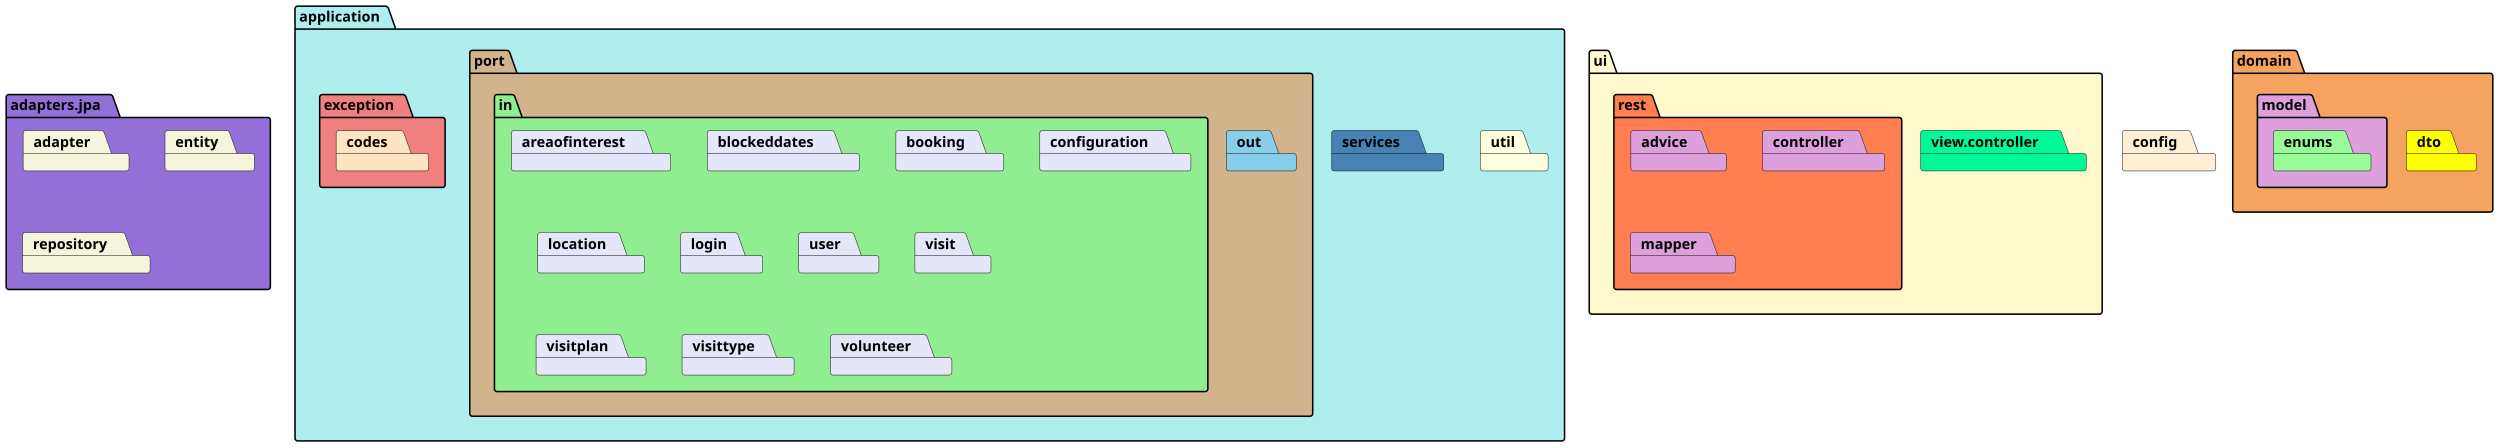
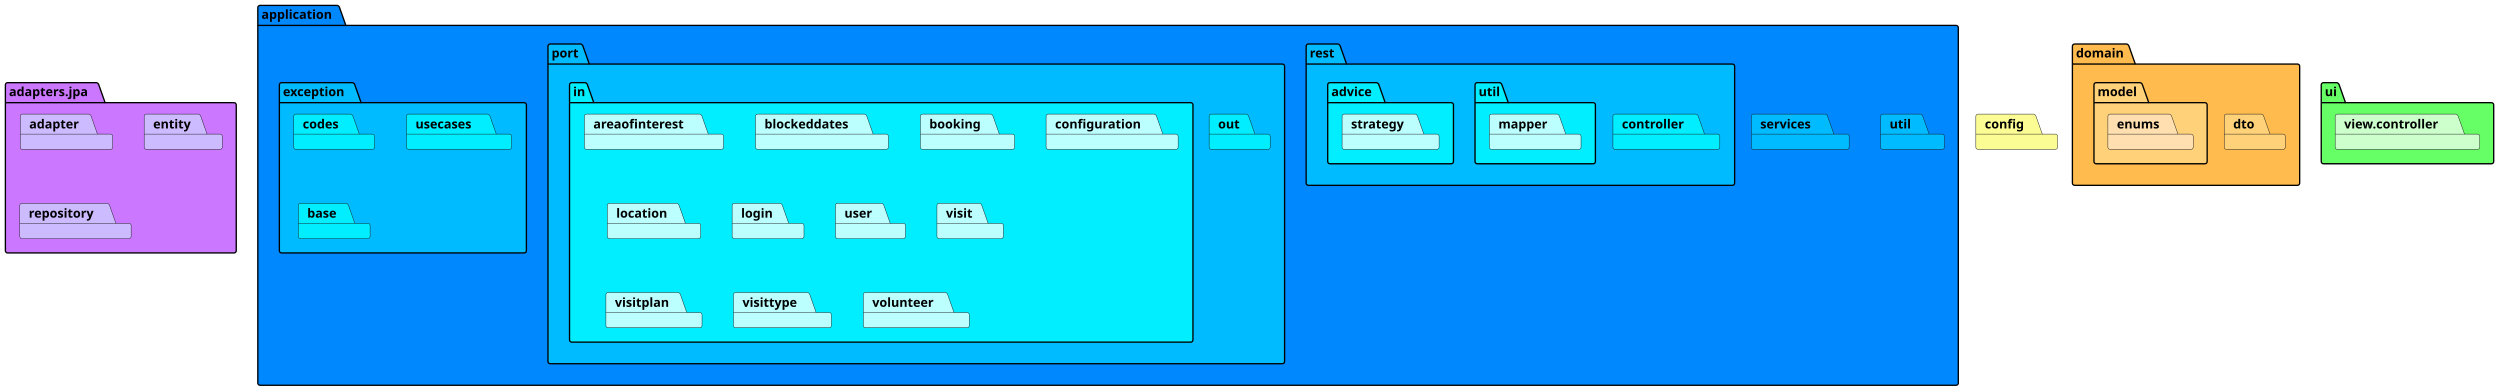
- <svg xmlns="http://www.w3.org/2000/svg" contentStyleType="text/css" height="435px" preserveAspectRatio="none" style="width:2432px;height:435px;background:#FFFFFF;" version="1.1" viewBox="0 0 2432 435" width="2432px" zoomAndPan="magnify">
+ <svg xmlns="http://www.w3.org/2000/svg" contentStyleType="text/css" height="435px" preserveAspectRatio="none" style="width:2783px;height:435px;background:#FFFFFF;" version="1.1" viewBox="0 0 2783 435" width="2783px" zoomAndPan="magnify">
  <defs />
  <g>
    <g id="cluster_adapters.jpa">
-       <path d="M8.5,92 L107.5,92 A3.75,3.75 0 0 1 110,94.5 L117,114.297 L260.5,114.297 A2.5,2.5 0 0 1 263,116.797 L263,279.09 A2.5,2.5 0 0 1 260.5,281.59 L8.5,281.59 A2.5,2.5 0 0 1 6,279.09 L6,94.5 A2.5,2.5 0 0 1 8.5,92 " fill="#9370D8" style="stroke:#000000;stroke-width:1.5;" />
+       <path d="M8.5,92 L107.5,92 A3.75,3.75 0 0 1 110,94.5 L117,114.297 L260.5,114.297 A2.5,2.5 0 0 1 263,116.797 L263,279.09 A2.5,2.5 0 0 1 260.5,281.59 L8.5,281.59 A2.5,2.5 0 0 1 6,279.09 L6,94.5 A2.5,2.5 0 0 1 8.5,92 " fill="#CC77FF" style="stroke:#000000;stroke-width:1.5;" />
      <line style="stroke:#000000;stroke-width:1.5;" x1="6" x2="117" y1="114.297" y2="114.297" />
      <text fill="#000000" font-family="sans-serif" font-size="14" font-weight="bold" lengthAdjust="spacing" textLength="98" x="10" y="106.995">adapters.jpa</text>
    </g>
    <g id="cluster_application">
-       <path d="M289.5,6 L375.5,6 A3.75,3.75 0 0 1 378,8.5 L385,28.297 L1519.5,28.297 A2.5,2.5 0 0 1 1522,30.797 L1522,426.39 A2.5,2.5 0 0 1 1519.5,428.89 L289.5,428.89 A2.5,2.5 0 0 1 287,426.39 L287,8.5 A2.5,2.5 0 0 1 289.5,6 " fill="#AFEEEE" style="stroke:#000000;stroke-width:1.5;" />
+       <path d="M289.5,6 L375.5,6 A3.75,3.75 0 0 1 378,8.5 L385,28.297 L2177.5,28.297 A2.5,2.5 0 0 1 2180,30.797 L2180,426.39 A2.5,2.5 0 0 1 2177.5,428.89 L289.5,428.89 A2.5,2.5 0 0 1 287,426.39 L287,8.5 A2.5,2.5 0 0 1 289.5,6 " fill="#0088FF" style="stroke:#000000;stroke-width:1.5;" />
      <line style="stroke:#000000;stroke-width:1.5;" x1="287" x2="385" y1="28.297" y2="28.297" />
      <text fill="#000000" font-family="sans-serif" font-size="14" font-weight="bold" lengthAdjust="spacing" textLength="85" x="291" y="20.995">application</text>
    </g>
    <g id="cluster_exception">
-       <path d="M313.5,92 L392.5,92 A3.75,3.75 0 0 1 395,94.5 L402,114.297 L430.5,114.297 A2.5,2.5 0 0 1 433,116.797 L433,179.8 A2.5,2.5 0 0 1 430.5,182.3 L313.5,182.3 A2.5,2.5 0 0 1 311,179.8 L311,94.5 A2.5,2.5 0 0 1 313.5,92 " fill="#F08080" style="stroke:#000000;stroke-width:1.5;" />
+       <path d="M313.5,92 L392.5,92 A3.75,3.75 0 0 1 395,94.5 L402,114.297 L583.5,114.297 A2.5,2.5 0 0 1 586,116.797 L586,279.09 A2.5,2.5 0 0 1 583.5,281.59 L313.5,281.59 A2.5,2.5 0 0 1 311,279.09 L311,94.5 A2.5,2.5 0 0 1 313.5,92 " fill="#00BBFF" style="stroke:#000000;stroke-width:1.5;" />
      <line style="stroke:#000000;stroke-width:1.5;" x1="311" x2="402" y1="114.297" y2="114.297" />
      <text fill="#000000" font-family="sans-serif" font-size="14" font-weight="bold" lengthAdjust="spacing" textLength="78" x="315" y="106.995">exception</text>
    </g>
    <g id="cluster_port">
-       <path d="M459.5,49 L493.5,49 A3.75,3.75 0 0 1 496,51.5 L503,71.297 L1274.5,71.297 A2.5,2.5 0 0 1 1277,73.797 L1277,402.39 A2.5,2.5 0 0 1 1274.5,404.89 L459.5,404.89 A2.5,2.5 0 0 1 457,402.39 L457,51.5 A2.5,2.5 0 0 1 459.5,49 " fill="#D2B48C" style="stroke:#000000;stroke-width:1.5;" />
-       <line style="stroke:#000000;stroke-width:1.5;" x1="457" x2="503" y1="71.297" y2="71.297" />
-       <text fill="#000000" font-family="sans-serif" font-size="14" font-weight="bold" lengthAdjust="spacing" textLength="33" x="461" y="63.995">port</text>
+       <path d="M612.5,49 L646.5,49 A3.75,3.75 0 0 1 649,51.5 L656,71.297 L1427.5,71.297 A2.5,2.5 0 0 1 1430,73.797 L1430,402.39 A2.5,2.5 0 0 1 1427.5,404.89 L612.5,404.89 A2.5,2.5 0 0 1 610,402.39 L610,51.5 A2.5,2.5 0 0 1 612.5,49 " fill="#00BBFF" style="stroke:#000000;stroke-width:1.5;" />
+       <line style="stroke:#000000;stroke-width:1.5;" x1="610" x2="656" y1="71.297" y2="71.297" />
+       <text fill="#000000" font-family="sans-serif" font-size="14" font-weight="bold" lengthAdjust="spacing" textLength="33" x="614" y="63.995">port</text>
    </g>
    <g id="cluster_in">
-       <path d="M483.5,92 L498.5,92 A3.75,3.75 0 0 1 501,94.5 L508,114.297 L1172.5,114.297 A2.5,2.5 0 0 1 1175,116.797 L1175,378.39 A2.5,2.5 0 0 1 1172.5,380.89 L483.5,380.89 A2.5,2.5 0 0 1 481,378.39 L481,94.5 A2.5,2.5 0 0 1 483.5,92 " fill="#90EE90" style="stroke:#000000;stroke-width:1.5;" />
-       <line style="stroke:#000000;stroke-width:1.5;" x1="481" x2="508" y1="114.297" y2="114.297" />
-       <text fill="#000000" font-family="sans-serif" font-size="14" font-weight="bold" lengthAdjust="spacing" textLength="14" x="485" y="106.995">in</text>
+       <path d="M636.5,92 L651.5,92 A3.75,3.75 0 0 1 654,94.5 L661,114.297 L1325.5,114.297 A2.5,2.5 0 0 1 1328,116.797 L1328,378.39 A2.5,2.5 0 0 1 1325.5,380.89 L636.5,380.89 A2.5,2.5 0 0 1 634,378.39 L634,94.5 A2.5,2.5 0 0 1 636.5,92 " fill="#00EEFF" style="stroke:#000000;stroke-width:1.5;" />
+       <line style="stroke:#000000;stroke-width:1.5;" x1="634" x2="661" y1="114.297" y2="114.297" />
+       <text fill="#000000" font-family="sans-serif" font-size="14" font-weight="bold" lengthAdjust="spacing" textLength="14" x="638" y="106.995">in</text>
+     </g>
+     <g id="cluster_rest">
+       <path d="M1456.5,49 L1489.5,49 A3.75,3.75 0 0 1 1492,51.5 L1499,71.297 L1928.5,71.297 A2.5,2.5 0 0 1 1931,73.797 L1931,203.8 A2.5,2.5 0 0 1 1928.5,206.3 L1456.5,206.3 A2.5,2.5 0 0 1 1454,203.8 L1454,51.5 A2.5,2.5 0 0 1 1456.5,49 " fill="#00BBFF" style="stroke:#000000;stroke-width:1.5;" />
+       <line style="stroke:#000000;stroke-width:1.5;" x1="1454" x2="1499" y1="71.297" y2="71.297" />
+       <text fill="#000000" font-family="sans-serif" font-size="14" font-weight="bold" lengthAdjust="spacing" textLength="32" x="1458" y="63.995">rest</text>
+     </g>
+     <g id="cluster_advice">
+       <path d="M1480.5,92 L1532.5,92 A3.75,3.75 0 0 1 1535,94.5 L1542,114.297 L1615.5,114.297 A2.5,2.5 0 0 1 1618,116.797 L1618,179.8 A2.5,2.5 0 0 1 1615.5,182.3 L1480.5,182.3 A2.5,2.5 0 0 1 1478,179.8 L1478,94.5 A2.5,2.5 0 0 1 1480.5,92 " fill="#00EEFF" style="stroke:#000000;stroke-width:1.5;" />
+       <line style="stroke:#000000;stroke-width:1.5;" x1="1478" x2="1542" y1="114.297" y2="114.297" />
+       <text fill="#000000" font-family="sans-serif" font-size="14" font-weight="bold" lengthAdjust="spacing" textLength="51" x="1482" y="106.995">advice</text>
+     </g>
+     <g id="cluster_util">
+       <path d="M1644.5,92 L1669.5,92 A3.75,3.75 0 0 1 1672,94.5 L1679,114.297 L1773.5,114.297 A2.5,2.5 0 0 1 1776,116.797 L1776,179.8 A2.5,2.5 0 0 1 1773.5,182.3 L1644.5,182.3 A2.5,2.5 0 0 1 1642,179.8 L1642,94.5 A2.5,2.5 0 0 1 1644.5,92 " fill="#00EEFF" style="stroke:#000000;stroke-width:1.5;" />
+       <line style="stroke:#000000;stroke-width:1.5;" x1="1642" x2="1679" y1="114.297" y2="114.297" />
+       <text fill="#000000" font-family="sans-serif" font-size="14" font-weight="bold" lengthAdjust="spacing" textLength="24" x="1646" y="106.995">util</text>
    </g>
    <g id="cluster_domain">
-       <path d="M2174.5,49 L2232.5,49 A3.75,3.75 0 0 1 2235,51.5 L2242,71.297 L2422.5,71.297 A2.5,2.5 0 0 1 2425,73.797 L2425,203.8 A2.5,2.5 0 0 1 2422.5,206.3 L2174.5,206.3 A2.5,2.5 0 0 1 2172,203.8 L2172,51.5 A2.5,2.5 0 0 1 2174.5,49 " fill="#F4A460" style="stroke:#000000;stroke-width:1.5;" />
-       <line style="stroke:#000000;stroke-width:1.5;" x1="2172" x2="2242" y1="71.297" y2="71.297" />
-       <text fill="#000000" font-family="sans-serif" font-size="14" font-weight="bold" lengthAdjust="spacing" textLength="57" x="2176" y="63.995">domain</text>
+       <path d="M2309.5,49 L2367.5,49 A3.75,3.75 0 0 1 2370,51.5 L2377,71.297 L2557.5,71.297 A2.5,2.5 0 0 1 2560,73.797 L2560,203.8 A2.5,2.5 0 0 1 2557.5,206.3 L2309.5,206.3 A2.5,2.5 0 0 1 2307,203.8 L2307,51.5 A2.5,2.5 0 0 1 2309.5,49 " fill="#FFBB4D" style="stroke:#000000;stroke-width:1.5;" />
+       <line style="stroke:#000000;stroke-width:1.5;" x1="2307" x2="2377" y1="71.297" y2="71.297" />
+       <text fill="#000000" font-family="sans-serif" font-size="14" font-weight="bold" lengthAdjust="spacing" textLength="57" x="2311" y="63.995">domain</text>
    </g>
    <g id="cluster_model">
-       <path d="M2198.5,92 L2247.5,92 A3.75,3.75 0 0 1 2250,94.5 L2257,114.297 L2319.5,114.297 A2.5,2.5 0 0 1 2322,116.797 L2322,179.8 A2.5,2.5 0 0 1 2319.5,182.3 L2198.5,182.3 A2.5,2.5 0 0 1 2196,179.8 L2196,94.5 A2.5,2.5 0 0 1 2198.5,92 " fill="#DDA0DD" style="stroke:#000000;stroke-width:1.5;" />
-       <line style="stroke:#000000;stroke-width:1.5;" x1="2196" x2="2257" y1="114.297" y2="114.297" />
-       <text fill="#000000" font-family="sans-serif" font-size="14" font-weight="bold" lengthAdjust="spacing" textLength="48" x="2200" y="106.995">model</text>
+       <path d="M2333.5,92 L2382.5,92 A3.75,3.75 0 0 1 2385,94.5 L2392,114.297 L2454.5,114.297 A2.5,2.5 0 0 1 2457,116.797 L2457,179.8 A2.5,2.5 0 0 1 2454.5,182.3 L2333.5,182.3 A2.5,2.5 0 0 1 2331,179.8 L2331,94.5 A2.5,2.5 0 0 1 2333.5,92 " fill="#FFD179" style="stroke:#000000;stroke-width:1.5;" />
+       <line style="stroke:#000000;stroke-width:1.5;" x1="2331" x2="2392" y1="114.297" y2="114.297" />
+       <text fill="#000000" font-family="sans-serif" font-size="14" font-weight="bold" lengthAdjust="spacing" textLength="48" x="2335" y="106.995">model</text>
    </g>
    <g id="cluster_ui">
-       <path d="M1548.5,49 L1563.5,49 A3.75,3.75 0 0 1 1566,51.5 L1573,71.297 L2042.5,71.297 A2.5,2.5 0 0 1 2045,73.797 L2045,303.09 A2.5,2.5 0 0 1 2042.5,305.59 L1548.5,305.59 A2.5,2.5 0 0 1 1546,303.09 L1546,51.5 A2.5,2.5 0 0 1 1548.5,49 " fill="#FFFACD" style="stroke:#000000;stroke-width:1.5;" />
-       <line style="stroke:#000000;stroke-width:1.5;" x1="1546" x2="1573" y1="71.297" y2="71.297" />
-       <text fill="#000000" font-family="sans-serif" font-size="14" font-weight="bold" lengthAdjust="spacing" textLength="14" x="1550" y="63.995">ui</text>
-     </g>
-     <g id="cluster_rest">
-       <path d="M1572.5,92 L1605.5,92 A3.75,3.75 0 0 1 1608,94.5 L1615,114.297 L1847.5,114.297 A2.5,2.5 0 0 1 1850,116.797 L1850,279.09 A2.5,2.5 0 0 1 1847.5,281.59 L1572.5,281.59 A2.5,2.5 0 0 1 1570,279.09 L1570,94.5 A2.5,2.5 0 0 1 1572.5,92 " fill="#FF7F50" style="stroke:#000000;stroke-width:1.5;" />
-       <line style="stroke:#000000;stroke-width:1.5;" x1="1570" x2="1615" y1="114.297" y2="114.297" />
-       <text fill="#000000" font-family="sans-serif" font-size="14" font-weight="bold" lengthAdjust="spacing" textLength="32" x="1574" y="106.995">rest</text>
+       <path d="M2586.5,92 L2601.5,92 A3.75,3.75 0 0 1 2604,94.5 L2611,114.297 L2773.5,114.297 A2.5,2.5 0 0 1 2776,116.797 L2776,179.8 A2.5,2.5 0 0 1 2773.5,182.3 L2586.5,182.3 A2.5,2.5 0 0 1 2584,179.8 L2584,94.5 A2.5,2.5 0 0 1 2586.5,92 " fill="#66FF66" style="stroke:#000000;stroke-width:1.5;" />
+       <line style="stroke:#000000;stroke-width:1.5;" x1="2584" x2="2611" y1="114.297" y2="114.297" />
+       <text fill="#000000" font-family="sans-serif" font-size="14" font-weight="bold" lengthAdjust="spacing" textLength="14" x="2588" y="106.995">ui</text>
    </g>
    <g id="elem_adapter">
-       <path d="M25,127 L99,127 A3.75,3.75 0 0 1 101.5,129.5 L108.5,149.297 L123,149.297 A2.5,2.5 0 0 1 125.5,151.797 L125.5,163.797 A2.5,2.5 0 0 1 123,166.297 L25,166.297 A2.5,2.5 0 0 1 22.5,163.797 L22.5,129.5 A2.5,2.5 0 0 1 25,127 " fill="#F5F5DC" style="stroke:#181818;stroke-width:0.5;" />
+       <path d="M25,127 L99,127 A3.75,3.75 0 0 1 101.5,129.5 L108.5,149.297 L123,149.297 A2.5,2.5 0 0 1 125.5,151.797 L125.5,163.797 A2.5,2.5 0 0 1 123,166.297 L25,166.297 A2.5,2.5 0 0 1 22.5,163.797 L22.5,129.5 A2.5,2.5 0 0 1 25,127 " fill="#CCBBFF" style="stroke:#181818;stroke-width:0.5;" />
      <line style="stroke:#181818;stroke-width:0.5;" x1="22.5" x2="108.5" y1="149.297" y2="149.297" />
      <text fill="#000000" font-family="sans-serif" font-size="14" font-weight="bold" lengthAdjust="spacing" textLength="61" x="32.5" y="142.995">adapter</text>
    </g>
    <g id="elem_entity">
-       <path d="M163,127 L221,127 A3.75,3.75 0 0 1 223.5,129.5 L230.5,149.297 L245,149.297 A2.5,2.5 0 0 1 247.5,151.797 L247.5,163.797 A2.5,2.5 0 0 1 245,166.297 L163,166.297 A2.5,2.5 0 0 1 160.5,163.797 L160.5,129.5 A2.5,2.5 0 0 1 163,127 " fill="#F5F5DC" style="stroke:#181818;stroke-width:0.5;" />
+       <path d="M163,127 L221,127 A3.75,3.75 0 0 1 223.5,129.5 L230.5,149.297 L245,149.297 A2.5,2.5 0 0 1 247.5,151.797 L247.5,163.797 A2.5,2.5 0 0 1 245,166.297 L163,166.297 A2.5,2.5 0 0 1 160.5,163.797 L160.5,129.5 A2.5,2.5 0 0 1 163,127 " fill="#CCBBFF" style="stroke:#181818;stroke-width:0.5;" />
      <line style="stroke:#181818;stroke-width:0.5;" x1="160.5" x2="230.5" y1="149.297" y2="149.297" />
      <text fill="#000000" font-family="sans-serif" font-size="14" font-weight="bold" lengthAdjust="spacing" textLength="45" x="170.5" y="142.995">entity</text>
    </g>
    <g id="elem_repository">
-       <path d="M24.5,226.3 L119.5,226.3 A3.75,3.75 0 0 1 122,228.8 L129,248.597 L143.5,248.597 A2.5,2.5 0 0 1 146,251.097 L146,263.097 A2.5,2.5 0 0 1 143.5,265.597 L24.5,265.597 A2.5,2.5 0 0 1 22,263.097 L22,228.8 A2.5,2.5 0 0 1 24.5,226.3 " fill="#F5F5DC" style="stroke:#181818;stroke-width:0.5;" />
+       <path d="M24.5,226.3 L119.5,226.3 A3.75,3.75 0 0 1 122,228.8 L129,248.597 L143.5,248.597 A2.5,2.5 0 0 1 146,251.097 L146,263.097 A2.5,2.5 0 0 1 143.5,265.597 L24.5,265.597 A2.5,2.5 0 0 1 22,263.097 L22,228.8 A2.5,2.5 0 0 1 24.5,226.3 " fill="#CCBBFF" style="stroke:#181818;stroke-width:0.5;" />
      <line style="stroke:#181818;stroke-width:0.5;" x1="22" x2="129" y1="248.597" y2="248.597" />
      <text fill="#000000" font-family="sans-serif" font-size="14" font-weight="bold" lengthAdjust="spacing" textLength="82" x="32" y="242.295">repository</text>
    </g>
    <g id="elem_services">
-       <path d="M1298,127 L1378,127 A3.75,3.75 0 0 1 1380.5,129.5 L1387.5,149.297 L1402,149.297 A2.5,2.5 0 0 1 1404.5,151.797 L1404.5,163.797 A2.5,2.5 0 0 1 1402,166.297 L1298,166.297 A2.5,2.5 0 0 1 1295.5,163.797 L1295.5,129.5 A2.5,2.5 0 0 1 1298,127 " fill="#4682B4" style="stroke:#181818;stroke-width:0.5;" />
-       <line style="stroke:#181818;stroke-width:0.5;" x1="1295.5" x2="1387.5" y1="149.297" y2="149.297" />
-       <text fill="#000000" font-family="sans-serif" font-size="14" font-weight="bold" lengthAdjust="spacing" textLength="67" x="1305.5" y="142.995">services</text>
+       <path d="M1952,127 L2032,127 A3.75,3.75 0 0 1 2034.5,129.5 L2041.5,149.297 L2056,149.297 A2.5,2.5 0 0 1 2058.5,151.797 L2058.5,163.797 A2.5,2.5 0 0 1 2056,166.297 L1952,166.297 A2.5,2.5 0 0 1 1949.5,163.797 L1949.5,129.5 A2.5,2.5 0 0 1 1952,127 " fill="#00BBFF" style="stroke:#181818;stroke-width:0.5;" />
+       <line style="stroke:#181818;stroke-width:0.5;" x1="1949.5" x2="2041.5" y1="149.297" y2="149.297" />
+       <text fill="#000000" font-family="sans-serif" font-size="14" font-weight="bold" lengthAdjust="spacing" textLength="67" x="1959.5" y="142.995">services</text>
    </g>
-     <g id="elem_util">
-       <path d="M1442.5,127 L1479.5,127 A3.75,3.75 0 0 1 1482,129.5 L1489,149.297 L1503.5,149.297 A2.5,2.5 0 0 1 1506,151.797 L1506,163.797 A2.5,2.5 0 0 1 1503.5,166.297 L1442.5,166.297 A2.5,2.5 0 0 1 1440,163.797 L1440,129.5 A2.5,2.5 0 0 1 1442.5,127 " fill="#FFFFE0" style="stroke:#181818;stroke-width:0.5;" />
-       <line style="stroke:#181818;stroke-width:0.5;" x1="1440" x2="1489" y1="149.297" y2="149.297" />
-       <text fill="#000000" font-family="sans-serif" font-size="14" font-weight="bold" lengthAdjust="spacing" textLength="24" x="1450" y="142.995">util</text>
+     <g id="elem_util ">
+       <path d="M2096,127 L2138,127 A3.75,3.75 0 0 1 2140.5,129.5 L2147.5,149.297 L2162,149.297 A2.5,2.5 0 0 1 2164.5,151.797 L2164.5,163.797 A2.5,2.5 0 0 1 2162,166.297 L2096,166.297 A2.5,2.5 0 0 1 2093.5,163.797 L2093.5,129.5 A2.5,2.5 0 0 1 2096,127 " fill="#00BBFF" style="stroke:#181818;stroke-width:0.5;" />
+       <line style="stroke:#181818;stroke-width:0.5;" x1="2093.5" x2="2147.5" y1="149.297" y2="149.297" />
+       <text fill="#000000" font-family="sans-serif" font-size="14" font-weight="bold" lengthAdjust="spacing" textLength="24" x="2103.5" y="142.995">util</text>
    </g>
    <g id="elem_codes">
-       <path d="M329.5,127 L390.5,127 A3.75,3.75 0 0 1 393,129.5 L400,149.297 L414.5,149.297 A2.5,2.5 0 0 1 417,151.797 L417,163.797 A2.5,2.5 0 0 1 414.5,166.297 L329.5,166.297 A2.5,2.5 0 0 1 327,163.797 L327,129.5 A2.5,2.5 0 0 1 329.5,127 " fill="#FFE4C4" style="stroke:#181818;stroke-width:0.5;" />
+       <path d="M329.5,127 L390.5,127 A3.75,3.75 0 0 1 393,129.5 L400,149.297 L414.5,149.297 A2.5,2.5 0 0 1 417,151.797 L417,163.797 A2.5,2.5 0 0 1 414.5,166.297 L329.5,166.297 A2.5,2.5 0 0 1 327,163.797 L327,129.5 A2.5,2.5 0 0 1 329.5,127 " fill="#00EEFF" style="stroke:#181818;stroke-width:0.5;" />
      <line style="stroke:#181818;stroke-width:0.5;" x1="327" x2="400" y1="149.297" y2="149.297" />
      <text fill="#000000" font-family="sans-serif" font-size="14" font-weight="bold" lengthAdjust="spacing" textLength="48" x="337" y="142.995">codes</text>
    </g>
+     <g id="elem_usecases">
+       <path d="M455,127 L543,127 A3.75,3.75 0 0 1 545.5,129.5 L552.5,149.297 L567,149.297 A2.5,2.5 0 0 1 569.5,151.797 L569.5,163.797 A2.5,2.5 0 0 1 567,166.297 L455,166.297 A2.5,2.5 0 0 1 452.5,163.797 L452.5,129.5 A2.5,2.5 0 0 1 455,127 " fill="#00EEFF" style="stroke:#181818;stroke-width:0.5;" />
+       <line style="stroke:#181818;stroke-width:0.5;" x1="452.5" x2="552.5" y1="149.297" y2="149.297" />
+       <text fill="#000000" font-family="sans-serif" font-size="14" font-weight="bold" lengthAdjust="spacing" textLength="75" x="462.5" y="142.995">usecases</text>
+     </g>
+     <g id="elem_base">
+       <path d="M334.5,226.3 L385.5,226.3 A3.75,3.75 0 0 1 388,228.8 L395,248.597 L409.5,248.597 A2.5,2.5 0 0 1 412,251.097 L412,263.097 A2.5,2.5 0 0 1 409.5,265.597 L334.5,265.597 A2.5,2.5 0 0 1 332,263.097 L332,228.8 A2.5,2.5 0 0 1 334.5,226.3 " fill="#00EEFF" style="stroke:#181818;stroke-width:0.5;" />
+       <line style="stroke:#181818;stroke-width:0.5;" x1="332" x2="395" y1="248.597" y2="248.597" />
+       <text fill="#000000" font-family="sans-serif" font-size="14" font-weight="bold" lengthAdjust="spacing" textLength="38" x="342" y="242.295">base</text>
+     </g>
    <g id="elem_out">
-       <path d="M1195.5,127 L1234.5,127 A3.75,3.75 0 0 1 1237,129.5 L1244,149.297 L1258.5,149.297 A2.5,2.5 0 0 1 1261,151.797 L1261,163.797 A2.5,2.5 0 0 1 1258.5,166.297 L1195.5,166.297 A2.5,2.5 0 0 1 1193,163.797 L1193,129.5 A2.5,2.5 0 0 1 1195.5,127 " fill="#87CEEB" style="stroke:#181818;stroke-width:0.5;" />
-       <line style="stroke:#181818;stroke-width:0.5;" x1="1193" x2="1244" y1="149.297" y2="149.297" />
-       <text fill="#000000" font-family="sans-serif" font-size="14" font-weight="bold" lengthAdjust="spacing" textLength="26" x="1203" y="142.995">out</text>
+       <path d="M1348.5,127 L1387.5,127 A3.75,3.75 0 0 1 1390,129.5 L1397,149.297 L1411.5,149.297 A2.5,2.5 0 0 1 1414,151.797 L1414,163.797 A2.5,2.5 0 0 1 1411.5,166.297 L1348.5,166.297 A2.5,2.5 0 0 1 1346,163.797 L1346,129.5 A2.5,2.5 0 0 1 1348.5,127 " fill="#00EEFF" style="stroke:#181818;stroke-width:0.5;" />
+       <line style="stroke:#181818;stroke-width:0.5;" x1="1346" x2="1397" y1="149.297" y2="149.297" />
+       <text fill="#000000" font-family="sans-serif" font-size="14" font-weight="bold" lengthAdjust="spacing" textLength="26" x="1356" y="142.995">out</text>
    </g>
    <g id="elem_areaofinterest">
-       <path d="M500,127 L626,127 A3.75,3.75 0 0 1 628.5,129.5 L635.5,149.297 L650,149.297 A2.5,2.5 0 0 1 652.5,151.797 L652.5,163.797 A2.5,2.5 0 0 1 650,166.297 L500,166.297 A2.5,2.5 0 0 1 497.5,163.797 L497.5,129.5 A2.5,2.5 0 0 1 500,127 " fill="#E6E6FA" style="stroke:#181818;stroke-width:0.5;" />
-       <line style="stroke:#181818;stroke-width:0.5;" x1="497.5" x2="635.5" y1="149.297" y2="149.297" />
-       <text fill="#000000" font-family="sans-serif" font-size="14" font-weight="bold" lengthAdjust="spacing" textLength="113" x="507.5" y="142.995">areaofinterest</text>
+       <path d="M653,127 L779,127 A3.75,3.75 0 0 1 781.5,129.5 L788.5,149.297 L803,149.297 A2.5,2.5 0 0 1 805.5,151.797 L805.5,163.797 A2.5,2.5 0 0 1 803,166.297 L653,166.297 A2.5,2.5 0 0 1 650.5,163.797 L650.5,129.5 A2.5,2.5 0 0 1 653,127 " fill="#BCFFFF" style="stroke:#181818;stroke-width:0.5;" />
+       <line style="stroke:#181818;stroke-width:0.5;" x1="650.5" x2="788.5" y1="149.297" y2="149.297" />
+       <text fill="#000000" font-family="sans-serif" font-size="14" font-weight="bold" lengthAdjust="spacing" textLength="113" x="660.5" y="142.995">areaofinterest</text>
    </g>
    <g id="elem_blockeddates">
-       <path d="M690.5,127 L809.5,127 A3.75,3.75 0 0 1 812,129.5 L819,149.297 L833.5,149.297 A2.5,2.5 0 0 1 836,151.797 L836,163.797 A2.5,2.5 0 0 1 833.5,166.297 L690.5,166.297 A2.5,2.5 0 0 1 688,163.797 L688,129.5 A2.5,2.5 0 0 1 690.5,127 " fill="#E6E6FA" style="stroke:#181818;stroke-width:0.5;" />
-       <line style="stroke:#181818;stroke-width:0.5;" x1="688" x2="819" y1="149.297" y2="149.297" />
-       <text fill="#000000" font-family="sans-serif" font-size="14" font-weight="bold" lengthAdjust="spacing" textLength="106" x="698" y="142.995">blockeddates</text>
+       <path d="M843.5,127 L962.5,127 A3.75,3.75 0 0 1 965,129.5 L972,149.297 L986.5,149.297 A2.5,2.5 0 0 1 989,151.797 L989,163.797 A2.5,2.5 0 0 1 986.5,166.297 L843.5,166.297 A2.5,2.5 0 0 1 841,163.797 L841,129.5 A2.5,2.5 0 0 1 843.5,127 " fill="#BCFFFF" style="stroke:#181818;stroke-width:0.5;" />
+       <line style="stroke:#181818;stroke-width:0.5;" x1="841" x2="972" y1="149.297" y2="149.297" />
+       <text fill="#000000" font-family="sans-serif" font-size="14" font-weight="bold" lengthAdjust="spacing" textLength="106" x="851" y="142.995">blockeddates</text>
    </g>
    <g id="elem_booking">
-       <path d="M874,127 L950,127 A3.75,3.75 0 0 1 952.5,129.5 L959.5,149.297 L974,149.297 A2.5,2.5 0 0 1 976.5,151.797 L976.5,163.797 A2.5,2.5 0 0 1 974,166.297 L874,166.297 A2.5,2.5 0 0 1 871.5,163.797 L871.5,129.5 A2.5,2.5 0 0 1 874,127 " fill="#E6E6FA" style="stroke:#181818;stroke-width:0.5;" />
-       <line style="stroke:#181818;stroke-width:0.5;" x1="871.5" x2="959.5" y1="149.297" y2="149.297" />
-       <text fill="#000000" font-family="sans-serif" font-size="14" font-weight="bold" lengthAdjust="spacing" textLength="63" x="881.5" y="142.995">booking</text>
+       <path d="M1027,127 L1103,127 A3.75,3.75 0 0 1 1105.5,129.5 L1112.5,149.297 L1127,149.297 A2.5,2.5 0 0 1 1129.5,151.797 L1129.5,163.797 A2.5,2.5 0 0 1 1127,166.297 L1027,166.297 A2.5,2.5 0 0 1 1024.5,163.797 L1024.5,129.5 A2.5,2.5 0 0 1 1027,127 " fill="#BCFFFF" style="stroke:#181818;stroke-width:0.5;" />
+       <line style="stroke:#181818;stroke-width:0.5;" x1="1024.5" x2="1112.5" y1="149.297" y2="149.297" />
+       <text fill="#000000" font-family="sans-serif" font-size="14" font-weight="bold" lengthAdjust="spacing" textLength="63" x="1034.5" y="142.995">booking</text>
    </g>
    <g id="elem_configuration">
-       <path d="M1014,127 L1132,127 A3.75,3.75 0 0 1 1134.5,129.5 L1141.5,149.297 L1156,149.297 A2.5,2.5 0 0 1 1158.5,151.797 L1158.5,163.797 A2.5,2.5 0 0 1 1156,166.297 L1014,166.297 A2.5,2.5 0 0 1 1011.5,163.797 L1011.5,129.5 A2.5,2.5 0 0 1 1014,127 " fill="#E6E6FA" style="stroke:#181818;stroke-width:0.5;" />
-       <line style="stroke:#181818;stroke-width:0.5;" x1="1011.5" x2="1141.5" y1="149.297" y2="149.297" />
-       <text fill="#000000" font-family="sans-serif" font-size="14" font-weight="bold" lengthAdjust="spacing" textLength="105" x="1021.5" y="142.995">configuration</text>
+       <path d="M1167,127 L1285,127 A3.75,3.75 0 0 1 1287.5,129.5 L1294.5,149.297 L1309,149.297 A2.5,2.5 0 0 1 1311.5,151.797 L1311.5,163.797 A2.5,2.5 0 0 1 1309,166.297 L1167,166.297 A2.5,2.5 0 0 1 1164.5,163.797 L1164.5,129.5 A2.5,2.5 0 0 1 1167,127 " fill="#BCFFFF" style="stroke:#181818;stroke-width:0.5;" />
+       <line style="stroke:#181818;stroke-width:0.5;" x1="1164.5" x2="1294.5" y1="149.297" y2="149.297" />
+       <text fill="#000000" font-family="sans-serif" font-size="14" font-weight="bold" lengthAdjust="spacing" textLength="105" x="1174.5" y="142.995">configuration</text>
    </g>
    <g id="elem_location">
-       <path d="M525.5,226.3 L600.5,226.3 A3.75,3.75 0 0 1 603,228.8 L610,248.597 L624.5,248.597 A2.5,2.5 0 0 1 627,251.097 L627,263.097 A2.5,2.5 0 0 1 624.5,265.597 L525.5,265.597 A2.5,2.5 0 0 1 523,263.097 L523,228.8 A2.5,2.5 0 0 1 525.5,226.3 " fill="#E6E6FA" style="stroke:#181818;stroke-width:0.5;" />
-       <line style="stroke:#181818;stroke-width:0.5;" x1="523" x2="610" y1="248.597" y2="248.597" />
-       <text fill="#000000" font-family="sans-serif" font-size="14" font-weight="bold" lengthAdjust="spacing" textLength="62" x="533" y="242.295">location</text>
+       <path d="M678.5,226.3 L753.5,226.3 A3.75,3.75 0 0 1 756,228.8 L763,248.597 L777.5,248.597 A2.5,2.5 0 0 1 780,251.097 L780,263.097 A2.5,2.5 0 0 1 777.5,265.597 L678.5,265.597 A2.5,2.5 0 0 1 676,263.097 L676,228.8 A2.5,2.5 0 0 1 678.5,226.3 " fill="#BCFFFF" style="stroke:#181818;stroke-width:0.5;" />
+       <line style="stroke:#181818;stroke-width:0.5;" x1="676" x2="763" y1="248.597" y2="248.597" />
+       <text fill="#000000" font-family="sans-serif" font-size="14" font-weight="bold" lengthAdjust="spacing" textLength="62" x="686" y="242.295">location</text>
    </g>
    <g id="elem_login">
-       <path d="M664.5,226.3 L715.5,226.3 A3.75,3.75 0 0 1 718,228.8 L725,248.597 L739.5,248.597 A2.5,2.5 0 0 1 742,251.097 L742,263.097 A2.5,2.5 0 0 1 739.5,265.597 L664.5,265.597 A2.5,2.5 0 0 1 662,263.097 L662,228.8 A2.5,2.5 0 0 1 664.5,226.3 " fill="#E6E6FA" style="stroke:#181818;stroke-width:0.5;" />
-       <line style="stroke:#181818;stroke-width:0.5;" x1="662" x2="725" y1="248.597" y2="248.597" />
-       <text fill="#000000" font-family="sans-serif" font-size="14" font-weight="bold" lengthAdjust="spacing" textLength="38" x="672" y="242.295">login</text>
+       <path d="M817.5,226.3 L868.5,226.3 A3.75,3.75 0 0 1 871,228.8 L878,248.597 L892.5,248.597 A2.5,2.5 0 0 1 895,251.097 L895,263.097 A2.5,2.5 0 0 1 892.5,265.597 L817.5,265.597 A2.5,2.5 0 0 1 815,263.097 L815,228.8 A2.5,2.5 0 0 1 817.5,226.3 " fill="#BCFFFF" style="stroke:#181818;stroke-width:0.5;" />
+       <line style="stroke:#181818;stroke-width:0.5;" x1="815" x2="878" y1="248.597" y2="248.597" />
+       <text fill="#000000" font-family="sans-serif" font-size="14" font-weight="bold" lengthAdjust="spacing" textLength="38" x="825" y="242.295">login</text>
    </g>
    <g id="elem_user">
-       <path d="M779.5,226.3 L828.5,226.3 A3.75,3.75 0 0 1 831,228.8 L838,248.597 L852.5,248.597 A2.5,2.5 0 0 1 855,251.097 L855,263.097 A2.5,2.5 0 0 1 852.5,265.597 L779.5,265.597 A2.5,2.5 0 0 1 777,263.097 L777,228.8 A2.5,2.5 0 0 1 779.5,226.3 " fill="#E6E6FA" style="stroke:#181818;stroke-width:0.5;" />
-       <line style="stroke:#181818;stroke-width:0.5;" x1="777" x2="838" y1="248.597" y2="248.597" />
-       <text fill="#000000" font-family="sans-serif" font-size="14" font-weight="bold" lengthAdjust="spacing" textLength="36" x="787" y="242.295">user</text>
+       <path d="M932.5,226.3 L981.5,226.3 A3.75,3.75 0 0 1 984,228.8 L991,248.597 L1005.5,248.597 A2.5,2.5 0 0 1 1008,251.097 L1008,263.097 A2.5,2.5 0 0 1 1005.5,265.597 L932.5,265.597 A2.5,2.5 0 0 1 930,263.097 L930,228.8 A2.5,2.5 0 0 1 932.5,226.3 " fill="#BCFFFF" style="stroke:#181818;stroke-width:0.5;" />
+       <line style="stroke:#181818;stroke-width:0.5;" x1="930" x2="991" y1="248.597" y2="248.597" />
+       <text fill="#000000" font-family="sans-serif" font-size="14" font-weight="bold" lengthAdjust="spacing" textLength="36" x="940" y="242.295">user</text>
    </g>
    <g id="elem_visit">
-       <path d="M892.5,226.3 L937.5,226.3 A3.75,3.75 0 0 1 940,228.8 L947,248.597 L961.5,248.597 A2.5,2.5 0 0 1 964,251.097 L964,263.097 A2.5,2.5 0 0 1 961.5,265.597 L892.5,265.597 A2.5,2.5 0 0 1 890,263.097 L890,228.8 A2.5,2.5 0 0 1 892.5,226.3 " fill="#E6E6FA" style="stroke:#181818;stroke-width:0.5;" />
-       <line style="stroke:#181818;stroke-width:0.5;" x1="890" x2="947" y1="248.597" y2="248.597" />
-       <text fill="#000000" font-family="sans-serif" font-size="14" font-weight="bold" lengthAdjust="spacing" textLength="32" x="900" y="242.295">visit</text>
+       <path d="M1045.5,226.3 L1090.5,226.3 A3.75,3.75 0 0 1 1093,228.8 L1100,248.597 L1114.5,248.597 A2.5,2.5 0 0 1 1117,251.097 L1117,263.097 A2.5,2.5 0 0 1 1114.5,265.597 L1045.5,265.597 A2.5,2.5 0 0 1 1043,263.097 L1043,228.8 A2.5,2.5 0 0 1 1045.5,226.3 " fill="#BCFFFF" style="stroke:#181818;stroke-width:0.5;" />
+       <line style="stroke:#181818;stroke-width:0.5;" x1="1043" x2="1100" y1="248.597" y2="248.597" />
+       <text fill="#000000" font-family="sans-serif" font-size="14" font-weight="bold" lengthAdjust="spacing" textLength="32" x="1053" y="242.295">visit</text>
    </g>
    <g id="elem_visitplan">
-       <path d="M524,325.59 L602,325.59 A3.75,3.75 0 0 1 604.5,328.09 L611.5,347.887 L626,347.887 A2.5,2.5 0 0 1 628.5,350.387 L628.5,362.387 A2.5,2.5 0 0 1 626,364.887 L524,364.887 A2.5,2.5 0 0 1 521.5,362.387 L521.5,328.09 A2.5,2.5 0 0 1 524,325.59 " fill="#E6E6FA" style="stroke:#181818;stroke-width:0.5;" />
-       <line style="stroke:#181818;stroke-width:0.5;" x1="521.5" x2="611.5" y1="347.887" y2="347.887" />
-       <text fill="#000000" font-family="sans-serif" font-size="14" font-weight="bold" lengthAdjust="spacing" textLength="65" x="531.5" y="341.585">visitplan</text>
+       <path d="M677,325.59 L755,325.59 A3.75,3.75 0 0 1 757.5,328.09 L764.5,347.887 L779,347.887 A2.5,2.5 0 0 1 781.5,350.387 L781.5,362.387 A2.5,2.5 0 0 1 779,364.887 L677,364.887 A2.5,2.5 0 0 1 674.5,362.387 L674.5,328.09 A2.5,2.5 0 0 1 677,325.59 " fill="#BCFFFF" style="stroke:#181818;stroke-width:0.5;" />
+       <line style="stroke:#181818;stroke-width:0.5;" x1="674.5" x2="764.5" y1="347.887" y2="347.887" />
+       <text fill="#000000" font-family="sans-serif" font-size="14" font-weight="bold" lengthAdjust="spacing" textLength="65" x="684.5" y="341.585">visitplan</text>
    </g>
    <g id="elem_visittype">
-       <path d="M666,325.59 L746,325.59 A3.75,3.75 0 0 1 748.5,328.09 L755.5,347.887 L770,347.887 A2.5,2.5 0 0 1 772.5,350.387 L772.5,362.387 A2.5,2.5 0 0 1 770,364.887 L666,364.887 A2.5,2.5 0 0 1 663.5,362.387 L663.5,328.09 A2.5,2.5 0 0 1 666,325.59 " fill="#E6E6FA" style="stroke:#181818;stroke-width:0.5;" />
-       <line style="stroke:#181818;stroke-width:0.5;" x1="663.5" x2="755.5" y1="347.887" y2="347.887" />
-       <text fill="#000000" font-family="sans-serif" font-size="14" font-weight="bold" lengthAdjust="spacing" textLength="67" x="673.5" y="341.585">visittype</text>
+       <path d="M819,325.59 L899,325.59 A3.75,3.75 0 0 1 901.5,328.09 L908.5,347.887 L923,347.887 A2.5,2.5 0 0 1 925.5,350.387 L925.5,362.387 A2.5,2.5 0 0 1 923,364.887 L819,364.887 A2.5,2.5 0 0 1 816.5,362.387 L816.5,328.09 A2.5,2.5 0 0 1 819,325.59 " fill="#BCFFFF" style="stroke:#181818;stroke-width:0.5;" />
+       <line style="stroke:#181818;stroke-width:0.5;" x1="816.5" x2="908.5" y1="347.887" y2="347.887" />
+       <text fill="#000000" font-family="sans-serif" font-size="14" font-weight="bold" lengthAdjust="spacing" textLength="67" x="826.5" y="341.585">visittype</text>
    </g>
    <g id="elem_volunteer">
-       <path d="M810.5,325.59 L899.5,325.59 A3.75,3.75 0 0 1 902,328.09 L909,347.887 L923.5,347.887 A2.5,2.5 0 0 1 926,350.387 L926,362.387 A2.5,2.5 0 0 1 923.5,364.887 L810.5,364.887 A2.5,2.5 0 0 1 808,362.387 L808,328.09 A2.5,2.5 0 0 1 810.5,325.59 " fill="#E6E6FA" style="stroke:#181818;stroke-width:0.5;" />
-       <line style="stroke:#181818;stroke-width:0.5;" x1="808" x2="909" y1="347.887" y2="347.887" />
-       <text fill="#000000" font-family="sans-serif" font-size="14" font-weight="bold" lengthAdjust="spacing" textLength="76" x="818" y="341.585">volunteer</text>
+       <path d="M963.5,325.59 L1052.5,325.59 A3.75,3.75 0 0 1 1055,328.09 L1062,347.887 L1076.5,347.887 A2.5,2.5 0 0 1 1079,350.387 L1079,362.387 A2.5,2.5 0 0 1 1076.5,364.887 L963.5,364.887 A2.5,2.5 0 0 1 961,362.387 L961,328.09 A2.5,2.5 0 0 1 963.5,325.59 " fill="#BCFFFF" style="stroke:#181818;stroke-width:0.5;" />
+       <line style="stroke:#181818;stroke-width:0.5;" x1="961" x2="1062" y1="347.887" y2="347.887" />
+       <text fill="#000000" font-family="sans-serif" font-size="14" font-weight="bold" lengthAdjust="spacing" textLength="76" x="971" y="341.585">volunteer</text>
+     </g>
+     <g id="elem_controller">
+       <path d="M1798,127 L1888,127 A3.75,3.75 0 0 1 1890.5,129.5 L1897.5,149.297 L1912,149.297 A2.5,2.5 0 0 1 1914.5,151.797 L1914.5,163.797 A2.5,2.5 0 0 1 1912,166.297 L1798,166.297 A2.5,2.5 0 0 1 1795.5,163.797 L1795.5,129.5 A2.5,2.5 0 0 1 1798,127 " fill="#00EEFF" style="stroke:#181818;stroke-width:0.5;" />
+       <line style="stroke:#181818;stroke-width:0.5;" x1="1795.5" x2="1897.5" y1="149.297" y2="149.297" />
+       <text fill="#000000" font-family="sans-serif" font-size="14" font-weight="bold" lengthAdjust="spacing" textLength="77" x="1805.5" y="142.995">controller</text>
+     </g>
+     <g id="elem_strategy">
+       <path d="M1496.5,127 L1575.5,127 A3.75,3.75 0 0 1 1578,129.5 L1585,149.297 L1599.5,149.297 A2.5,2.5 0 0 1 1602,151.797 L1602,163.797 A2.5,2.5 0 0 1 1599.5,166.297 L1496.5,166.297 A2.5,2.5 0 0 1 1494,163.797 L1494,129.5 A2.5,2.5 0 0 1 1496.5,127 " fill="#BCFFFF" style="stroke:#181818;stroke-width:0.5;" />
+       <line style="stroke:#181818;stroke-width:0.5;" x1="1494" x2="1585" y1="149.297" y2="149.297" />
+       <text fill="#000000" font-family="sans-serif" font-size="14" font-weight="bold" lengthAdjust="spacing" textLength="66" x="1504" y="142.995">strategy</text>
+     </g>
+     <g id="elem_mapper">
+       <path d="M1660.5,127 L1733.5,127 A3.75,3.75 0 0 1 1736,129.5 L1743,149.297 L1757.5,149.297 A2.5,2.5 0 0 1 1760,151.797 L1760,163.797 A2.5,2.5 0 0 1 1757.5,166.297 L1660.5,166.297 A2.5,2.5 0 0 1 1658,163.797 L1658,129.5 A2.5,2.5 0 0 1 1660.5,127 " fill="#BCFFFF" style="stroke:#181818;stroke-width:0.5;" />
+       <line style="stroke:#181818;stroke-width:0.5;" x1="1658" x2="1743" y1="149.297" y2="149.297" />
+       <text fill="#000000" font-family="sans-serif" font-size="14" font-weight="bold" lengthAdjust="spacing" textLength="60" x="1668" y="142.995">mapper</text>
    </g>
    <g id="elem_dto">
-       <path d="M2343.5,127 L2382.5,127 A3.75,3.75 0 0 1 2385,129.5 L2392,149.297 L2406.5,149.297 A2.5,2.5 0 0 1 2409,151.797 L2409,163.797 A2.5,2.5 0 0 1 2406.5,166.297 L2343.5,166.297 A2.5,2.5 0 0 1 2341,163.797 L2341,129.5 A2.5,2.5 0 0 1 2343.5,127 " fill="#FFFF00" style="stroke:#181818;stroke-width:0.5;" />
-       <line style="stroke:#181818;stroke-width:0.5;" x1="2341" x2="2392" y1="149.297" y2="149.297" />
-       <text fill="#000000" font-family="sans-serif" font-size="14" font-weight="bold" lengthAdjust="spacing" textLength="26" x="2351" y="142.995">dto</text>
+       <path d="M2478.5,127 L2517.5,127 A3.75,3.75 0 0 1 2520,129.5 L2527,149.297 L2541.5,149.297 A2.5,2.5 0 0 1 2544,151.797 L2544,163.797 A2.5,2.5 0 0 1 2541.5,166.297 L2478.5,166.297 A2.5,2.5 0 0 1 2476,163.797 L2476,129.5 A2.5,2.5 0 0 1 2478.5,127 " fill="#FFD179" style="stroke:#181818;stroke-width:0.5;" />
+       <line style="stroke:#181818;stroke-width:0.5;" x1="2476" x2="2527" y1="149.297" y2="149.297" />
+       <text fill="#000000" font-family="sans-serif" font-size="14" font-weight="bold" lengthAdjust="spacing" textLength="26" x="2486" y="142.995">dto</text>
    </g>
    <g id="elem_enums">
-       <path d="M2214,127 L2280,127 A3.75,3.75 0 0 1 2282.5,129.5 L2289.5,149.297 L2304,149.297 A2.5,2.5 0 0 1 2306.5,151.797 L2306.5,163.797 A2.5,2.5 0 0 1 2304,166.297 L2214,166.297 A2.5,2.5 0 0 1 2211.5,163.797 L2211.5,129.5 A2.5,2.5 0 0 1 2214,127 " fill="#98FB98" style="stroke:#181818;stroke-width:0.5;" />
-       <line style="stroke:#181818;stroke-width:0.5;" x1="2211.5" x2="2289.5" y1="149.297" y2="149.297" />
-       <text fill="#000000" font-family="sans-serif" font-size="14" font-weight="bold" lengthAdjust="spacing" textLength="53" x="2221.5" y="142.995">enums</text>
+       <path d="M2349,127 L2415,127 A3.75,3.75 0 0 1 2417.5,129.5 L2424.5,149.297 L2439,149.297 A2.5,2.5 0 0 1 2441.5,151.797 L2441.5,163.797 A2.5,2.5 0 0 1 2439,166.297 L2349,166.297 A2.5,2.5 0 0 1 2346.5,163.797 L2346.5,129.5 A2.5,2.5 0 0 1 2349,127 " fill="#FFDFB0" style="stroke:#181818;stroke-width:0.5;" />
+       <line style="stroke:#181818;stroke-width:0.5;" x1="2346.5" x2="2424.5" y1="149.297" y2="149.297" />
+       <text fill="#000000" font-family="sans-serif" font-size="14" font-weight="bold" lengthAdjust="spacing" textLength="53" x="2356.5" y="142.995">enums</text>
    </g>
    <g id="elem_view.controller">
-       <path d="M1871,127 L2003,127 A3.75,3.75 0 0 1 2005.5,129.5 L2012.5,149.297 L2027,149.297 A2.5,2.5 0 0 1 2029.5,151.797 L2029.5,163.797 A2.5,2.5 0 0 1 2027,166.297 L1871,166.297 A2.5,2.5 0 0 1 1868.5,163.797 L1868.5,129.5 A2.5,2.5 0 0 1 1871,127 " fill="#00FA9A" style="stroke:#181818;stroke-width:0.5;" />
-       <line style="stroke:#181818;stroke-width:0.5;" x1="1868.5" x2="2012.5" y1="149.297" y2="149.297" />
-       <text fill="#000000" font-family="sans-serif" font-size="14" font-weight="bold" lengthAdjust="spacing" textLength="119" x="1878.5" y="142.995">view.controller</text>
-     </g>
-     <g id="elem_advice">
-       <path d="M1589,127 L1653,127 A3.75,3.75 0 0 1 1655.5,129.5 L1662.5,149.297 L1677,149.297 A2.5,2.5 0 0 1 1679.5,151.797 L1679.5,163.797 A2.5,2.5 0 0 1 1677,166.297 L1589,166.297 A2.5,2.5 0 0 1 1586.5,163.797 L1586.5,129.5 A2.5,2.5 0 0 1 1589,127 " fill="#DDA0DD" style="stroke:#181818;stroke-width:0.5;" />
-       <line style="stroke:#181818;stroke-width:0.5;" x1="1586.5" x2="1662.5" y1="149.297" y2="149.297" />
-       <text fill="#000000" font-family="sans-serif" font-size="14" font-weight="bold" lengthAdjust="spacing" textLength="51" x="1596.5" y="142.995">advice</text>
-     </g>
-     <g id="elem_controller">
-       <path d="M1717,127 L1807,127 A3.75,3.75 0 0 1 1809.5,129.5 L1816.5,149.297 L1831,149.297 A2.5,2.5 0 0 1 1833.5,151.797 L1833.5,163.797 A2.5,2.5 0 0 1 1831,166.297 L1717,166.297 A2.5,2.5 0 0 1 1714.5,163.797 L1714.5,129.5 A2.5,2.5 0 0 1 1717,127 " fill="#DDA0DD" style="stroke:#181818;stroke-width:0.5;" />
-       <line style="stroke:#181818;stroke-width:0.5;" x1="1714.5" x2="1816.5" y1="149.297" y2="149.297" />
-       <text fill="#000000" font-family="sans-serif" font-size="14" font-weight="bold" lengthAdjust="spacing" textLength="77" x="1724.5" y="142.995">controller</text>
-     </g>
-     <g id="elem_mapper">
-       <path d="M1588.5,226.3 L1661.5,226.3 A3.75,3.75 0 0 1 1664,228.8 L1671,248.597 L1685.5,248.597 A2.5,2.5 0 0 1 1688,251.097 L1688,263.097 A2.5,2.5 0 0 1 1685.5,265.597 L1588.5,265.597 A2.5,2.5 0 0 1 1586,263.097 L1586,228.8 A2.5,2.5 0 0 1 1588.5,226.3 " fill="#DDA0DD" style="stroke:#181818;stroke-width:0.5;" />
-       <line style="stroke:#181818;stroke-width:0.5;" x1="1586" x2="1671" y1="248.597" y2="248.597" />
-       <text fill="#000000" font-family="sans-serif" font-size="14" font-weight="bold" lengthAdjust="spacing" textLength="60" x="1596" y="242.295">mapper</text>
+       <path d="M2602,127 L2734,127 A3.75,3.75 0 0 1 2736.5,129.5 L2743.5,149.297 L2758,149.297 A2.5,2.5 0 0 1 2760.5,151.797 L2760.5,163.797 A2.5,2.5 0 0 1 2758,166.297 L2602,166.297 A2.5,2.5 0 0 1 2599.5,163.797 L2599.5,129.5 A2.5,2.5 0 0 1 2602,127 " fill="#CCFFCC" style="stroke:#181818;stroke-width:0.5;" />
+       <line style="stroke:#181818;stroke-width:0.5;" x1="2599.5" x2="2743.5" y1="149.297" y2="149.297" />
+       <text fill="#000000" font-family="sans-serif" font-size="14" font-weight="bold" lengthAdjust="spacing" textLength="119" x="2609.5" y="142.995">view.controller</text>
    </g>
    <g id="elem_config">
-       <path d="M2067,127 L2129,127 A3.75,3.75 0 0 1 2131.5,129.5 L2138.5,149.297 L2153,149.297 A2.5,2.5 0 0 1 2155.5,151.797 L2155.5,163.797 A2.5,2.5 0 0 1 2153,166.297 L2067,166.297 A2.5,2.5 0 0 1 2064.5,163.797 L2064.5,129.5 A2.5,2.5 0 0 1 2067,127 " fill="#FFEFD5" style="stroke:#181818;stroke-width:0.5;" />
-       <line style="stroke:#181818;stroke-width:0.5;" x1="2064.5" x2="2138.5" y1="149.297" y2="149.297" />
-       <text fill="#000000" font-family="sans-serif" font-size="14" font-weight="bold" lengthAdjust="spacing" textLength="49" x="2074.5" y="142.995">config</text>
+       <path d="M2202,127 L2264,127 A3.75,3.75 0 0 1 2266.5,129.5 L2273.5,149.297 L2288,149.297 A2.5,2.5 0 0 1 2290.5,151.797 L2290.5,163.797 A2.5,2.5 0 0 1 2288,166.297 L2202,166.297 A2.5,2.5 0 0 1 2199.5,163.797 L2199.5,129.5 A2.5,2.5 0 0 1 2202,127 " fill="#FBFC93" style="stroke:#181818;stroke-width:0.5;" />
+       <line style="stroke:#181818;stroke-width:0.5;" x1="2199.5" x2="2273.5" y1="149.297" y2="149.297" />
+       <text fill="#000000" font-family="sans-serif" font-size="14" font-weight="bold" lengthAdjust="spacing" textLength="49" x="2209.5" y="142.995">config</text>
    </g>
  </g>
</svg>
